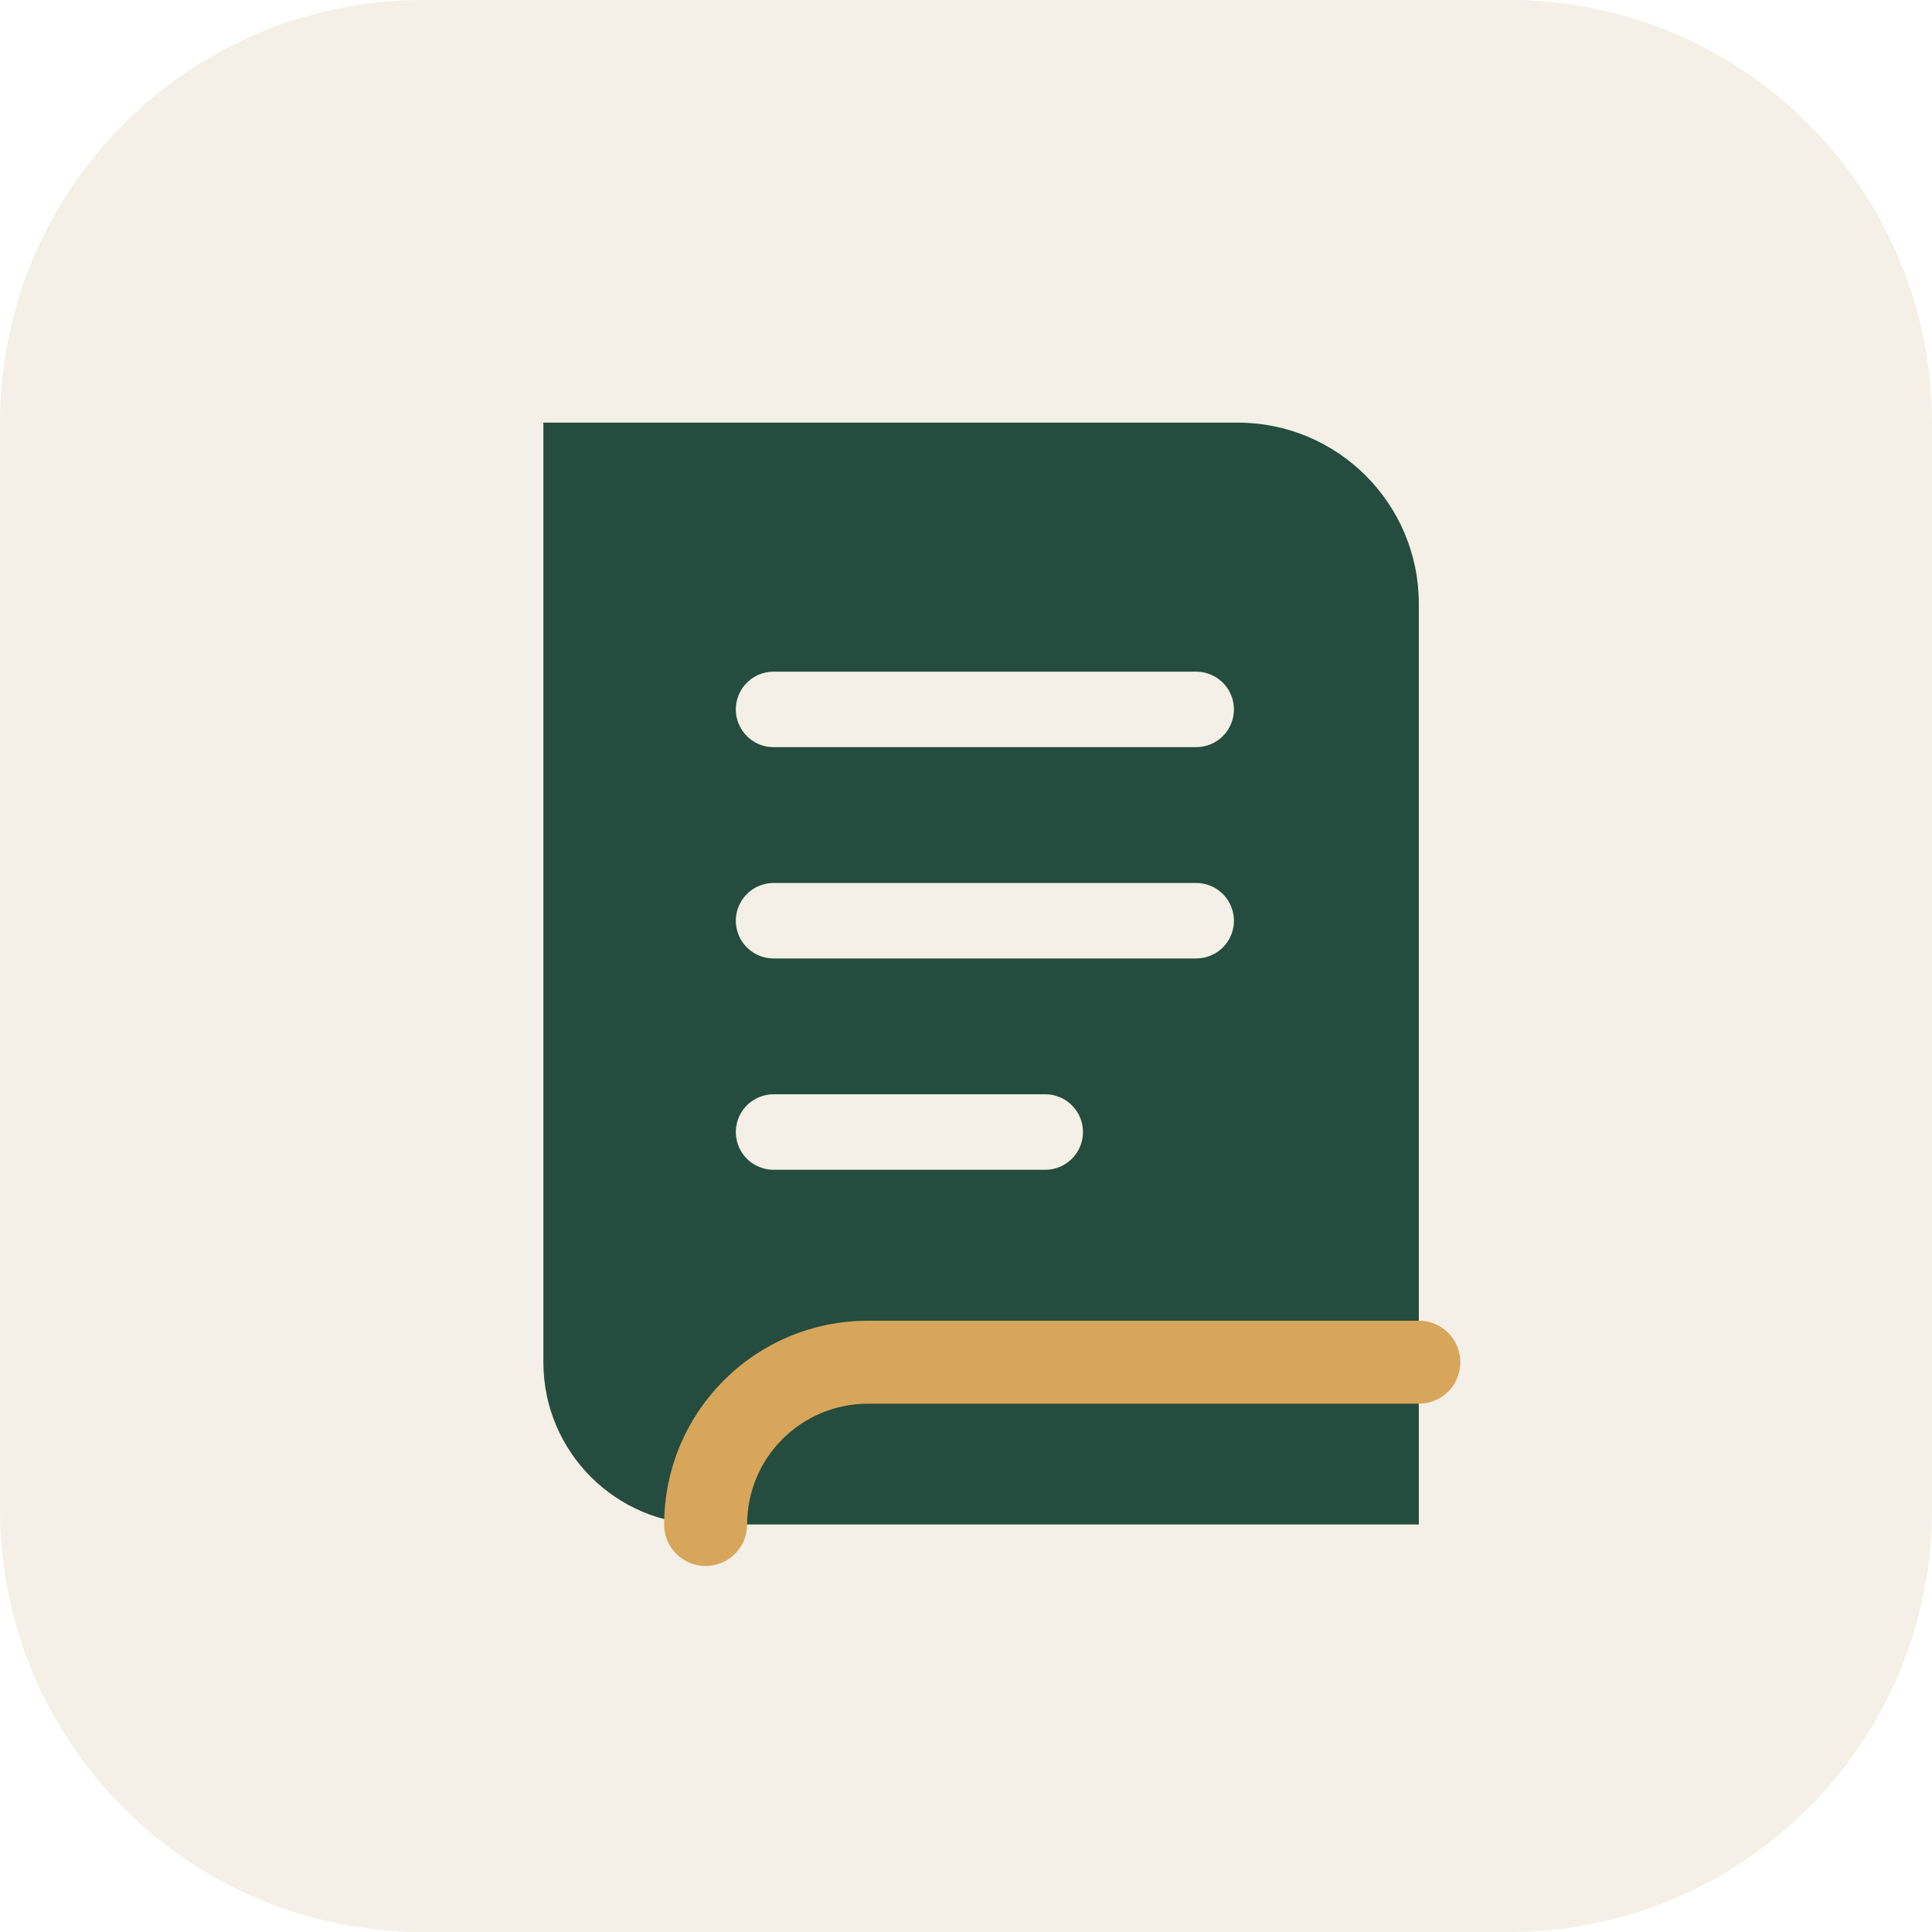
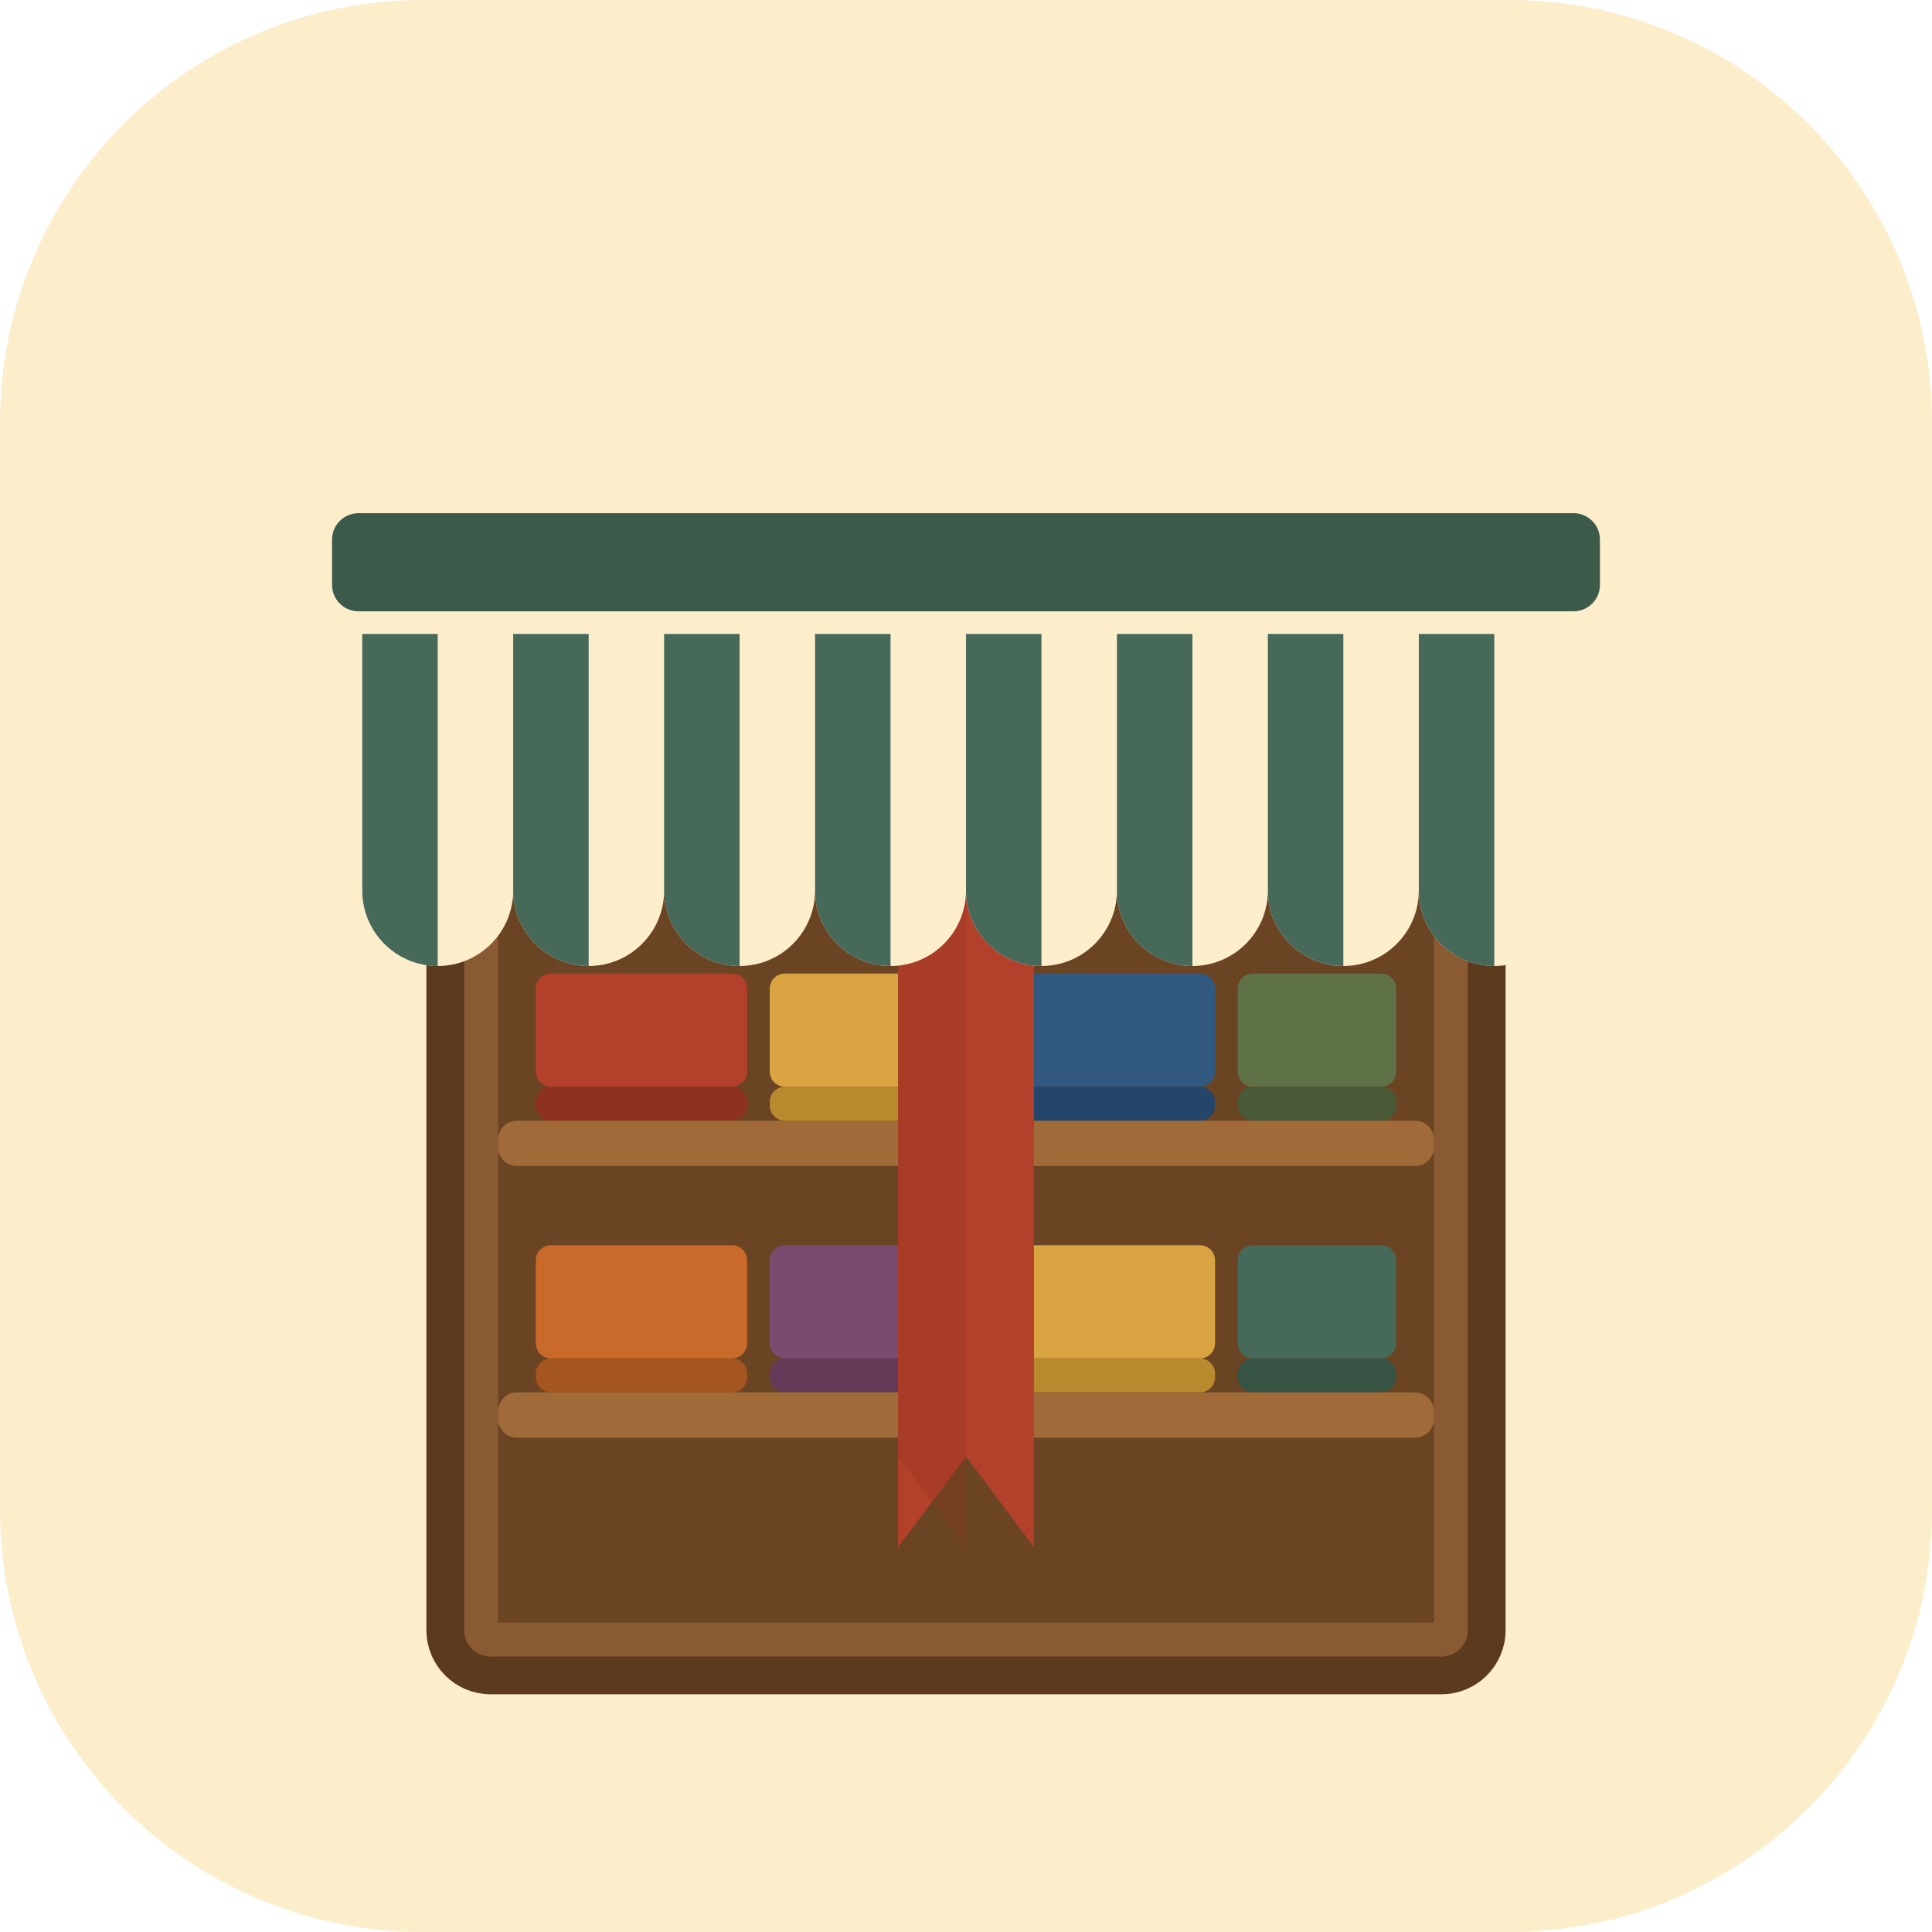
- <svg xmlns="http://www.w3.org/2000/svg" viewBox="0 0 512 512">
-   <rect width="512" height="512" rx="112" fill="#f4f0e7" />
-   <path d="M144 112h184a48 48 0 0 1 48 48v244H187a43 43 0 0 1-43-43z" fill="#244c3f" />
-   <path d="M187 404a43 43 0 0 1 43-43h146" fill="none" stroke="#d7a65b" stroke-linecap="round" stroke-width="22" />
-   <path d="M205 188h112M205 244h112M205 300h72" fill="none" stroke="#f4f0e7" stroke-linecap="round" stroke-width="20" />
+ <svg xmlns="http://www.w3.org/2000/svg" viewBox="0 0 512 512" width="512" height="512" role="img" aria-label="Fihrist">
+   <defs>
+     <clipPath id="kiosk-skirt">
+       <path d="M96 168h320v68a20 20 0 0 1-40 0 20 20 0 0 1-40 0 20 20 0 0 1-40 0 20 20 0 0 1-40 0 20 20 0 0 1-40 0 20 20 0 0 1-40 0 20 20 0 0 1-40 0 20 20 0 0 1-40 0V168Z" />
+     </clipPath>
+   </defs>
+   <rect width="512" height="512" rx="112" fill="#FCEDCB" />
+   <rect x="118" y="214" width="276" height="230" rx="12" fill="#8A5A32" />
+   <rect x="118" y="214" width="276" height="230" rx="12" fill="none" stroke="#5C3A1E" stroke-width="10" />
+   <rect x="132" y="228" width="248" height="202" fill="#6B4423" />
+   <g>
+     <rect x="142" y="258" width="56" height="30" rx="4" fill="#B3402A" />
+     <rect x="142" y="288" width="56" height="9" rx="4" fill="#8F3120" />
+     <rect x="204" y="258" width="56" height="30" rx="4" fill="#D9A441" />
+     <rect x="204" y="288" width="56" height="9" rx="4" fill="#B98A2E" />
+     <rect x="266" y="258" width="56" height="30" rx="4" fill="#31597F" />
+     <rect x="266" y="288" width="56" height="9" rx="4" fill="#25466B" />
+     <rect x="328" y="258" width="42" height="30" rx="4" fill="#5F7247" />
+     <rect x="328" y="288" width="42" height="9" rx="4" fill="#4A5A37" />
+   </g>
+   <rect x="132" y="297" width="248" height="12" rx="5" fill="#A06B39" />
+   <g>
+     <rect x="142" y="330" width="56" height="30" rx="4" fill="#C96A2B" />
+     <rect x="142" y="360" width="56" height="9" rx="4" fill="#A55520" />
+     <rect x="204" y="330" width="56" height="30" rx="4" fill="#7C4A6E" />
+     <rect x="204" y="360" width="56" height="9" rx="4" fill="#653A59" />
+     <rect x="266" y="330" width="56" height="30" rx="4" fill="#D9A441" />
+     <rect x="266" y="360" width="56" height="9" rx="4" fill="#B98A2E" />
+     <rect x="328" y="330" width="42" height="30" rx="4" fill="#46695A" />
+     <rect x="328" y="360" width="42" height="9" rx="4" fill="#365343" />
+   </g>
+   <rect x="132" y="369" width="248" height="12" rx="5" fill="#A06B39" />
+   <path d="M238 214h36v196l-18-24-18 24Z" fill="#B3402A" />
+   <path d="M238 214h18v196l-18-24Z" fill="#8F3120" opacity=".28" />
+   <g clip-path="url(#kiosk-skirt)">
+     <rect x="96" y="160" width="320" height="96" fill="#FCEDCB" />
+     <g fill="#46695A">
+       <rect x="96" y="160" width="20" height="96" />
+       <rect x="136" y="160" width="20" height="96" />
+       <rect x="176" y="160" width="20" height="96" />
+       <rect x="216" y="160" width="20" height="96" />
+       <rect x="256" y="160" width="20" height="96" />
+       <rect x="296" y="160" width="20" height="96" />
+       <rect x="336" y="160" width="20" height="96" />
+       <rect x="376" y="160" width="20" height="96" />
+     </g>
+   </g>
+   <rect x="88" y="136" width="336" height="26" rx="7" fill="#3B5A4A" />
</svg>
